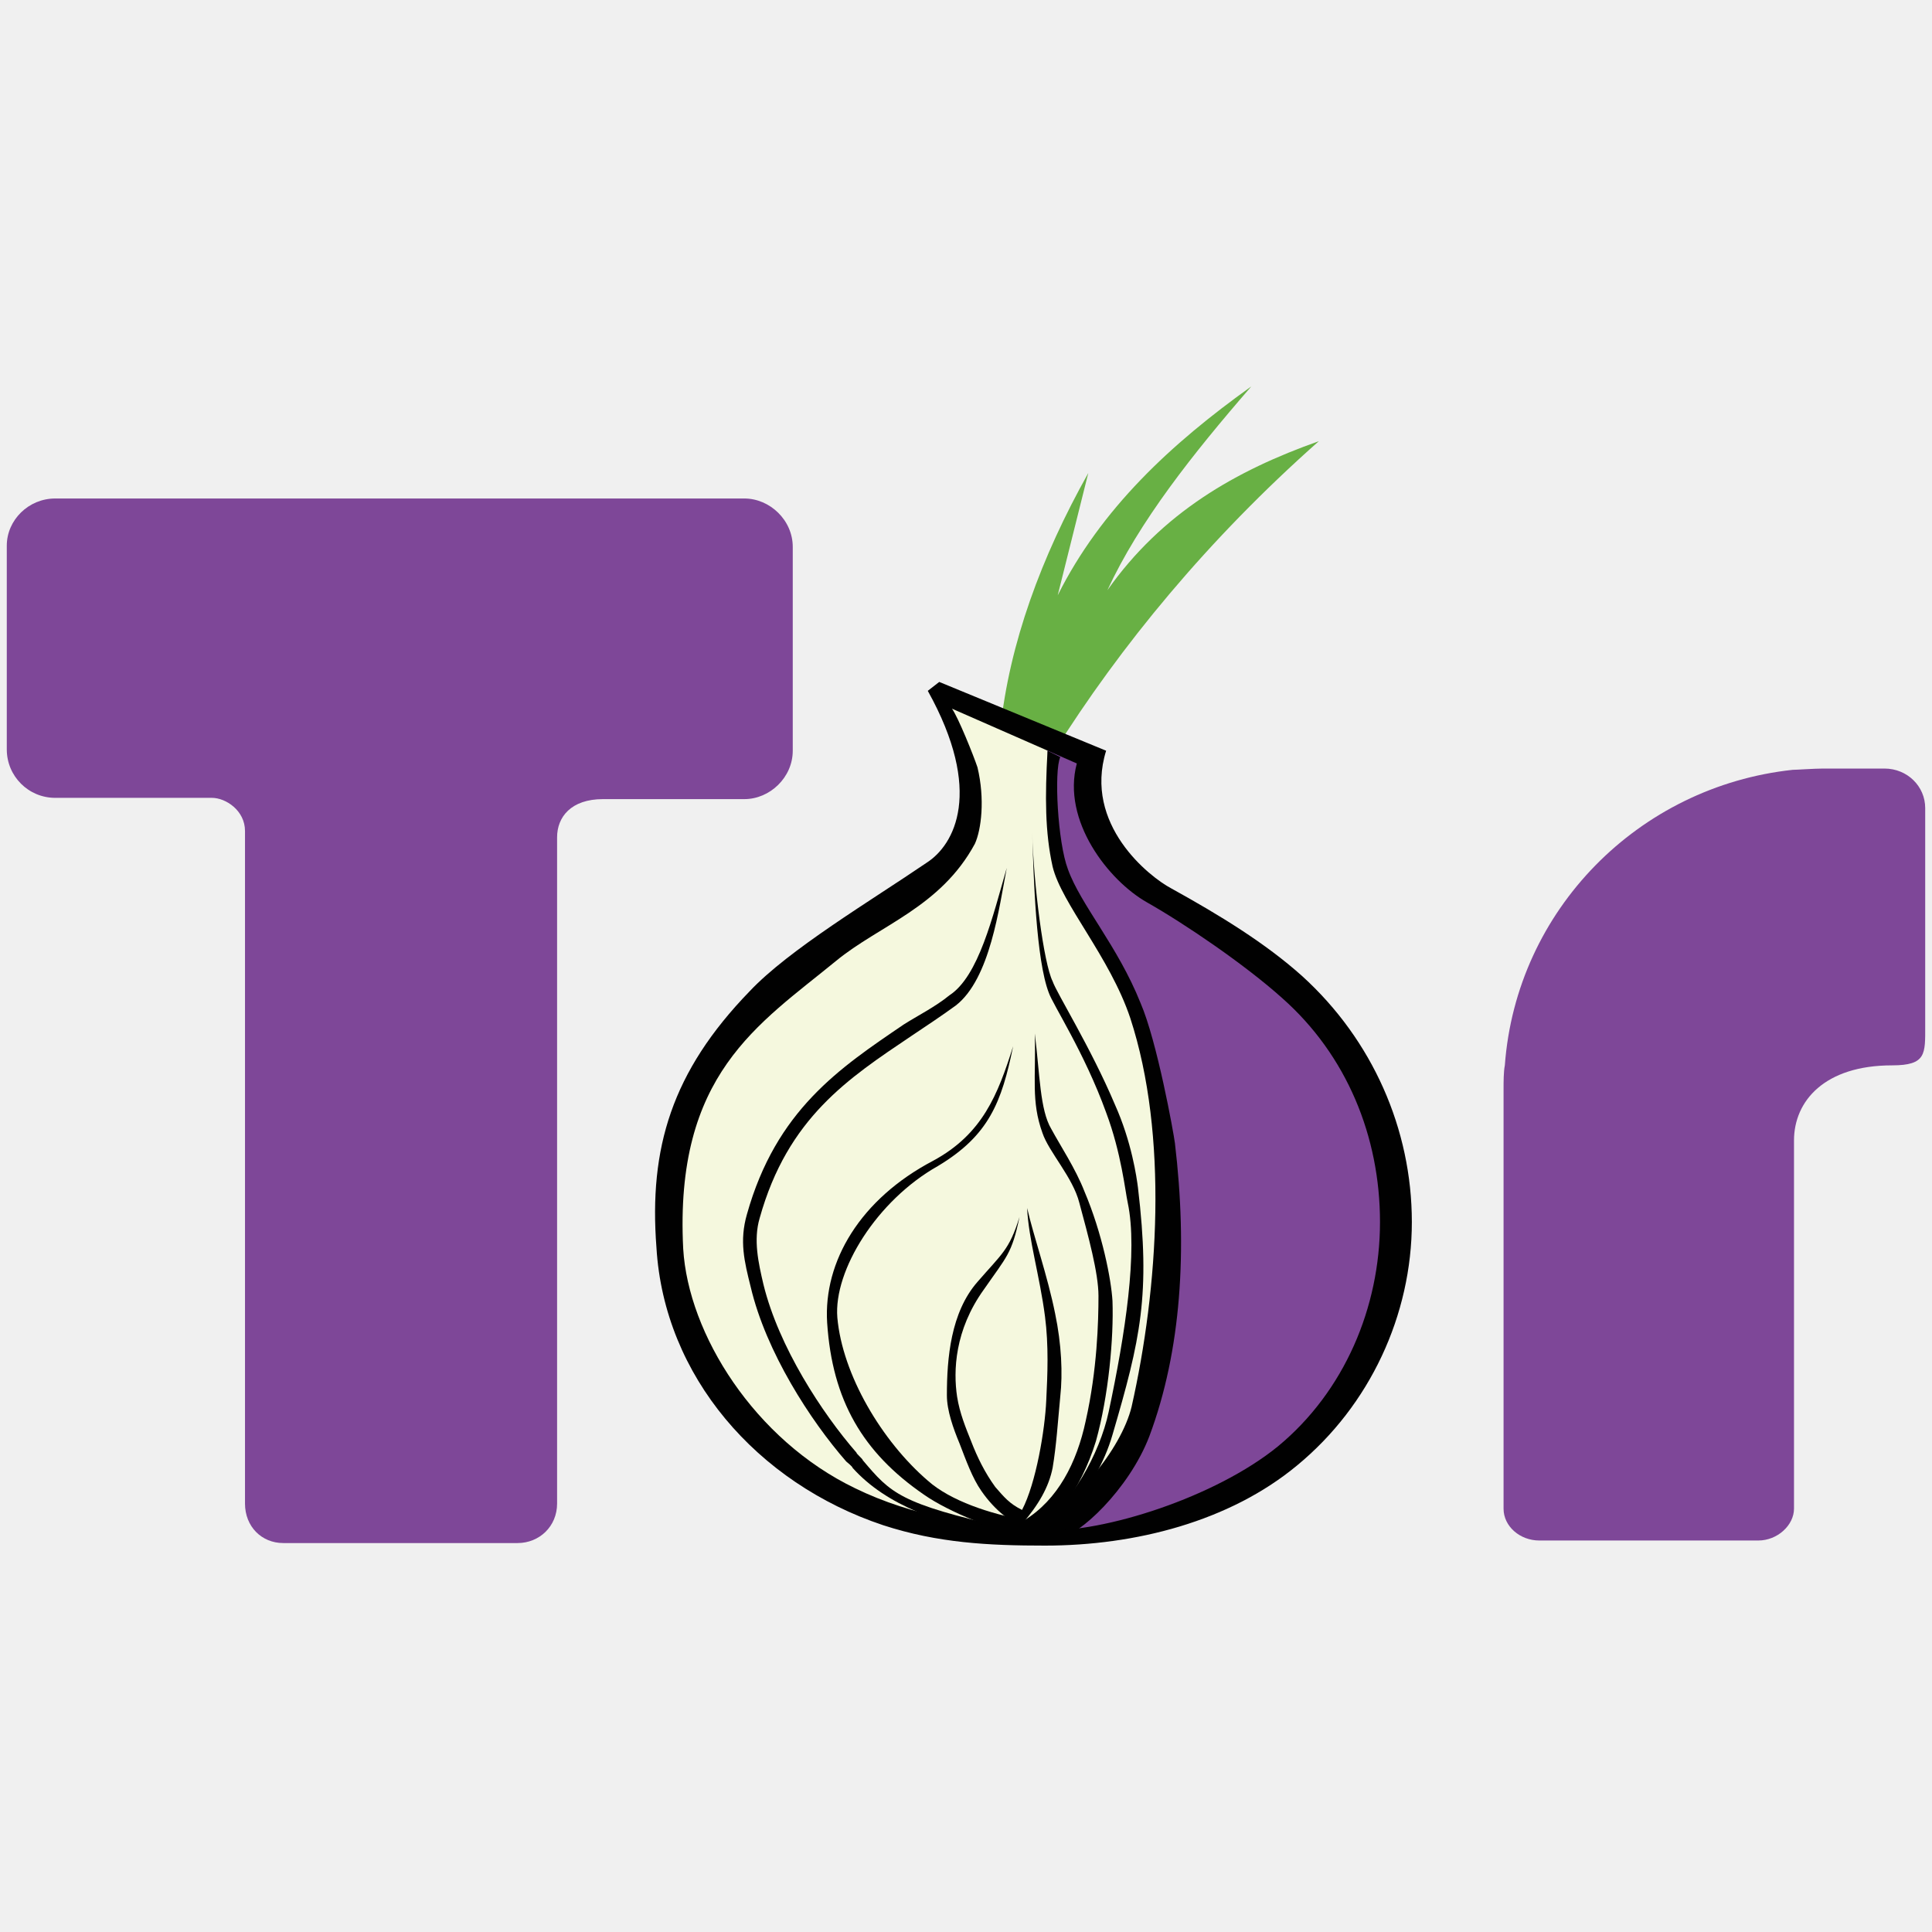
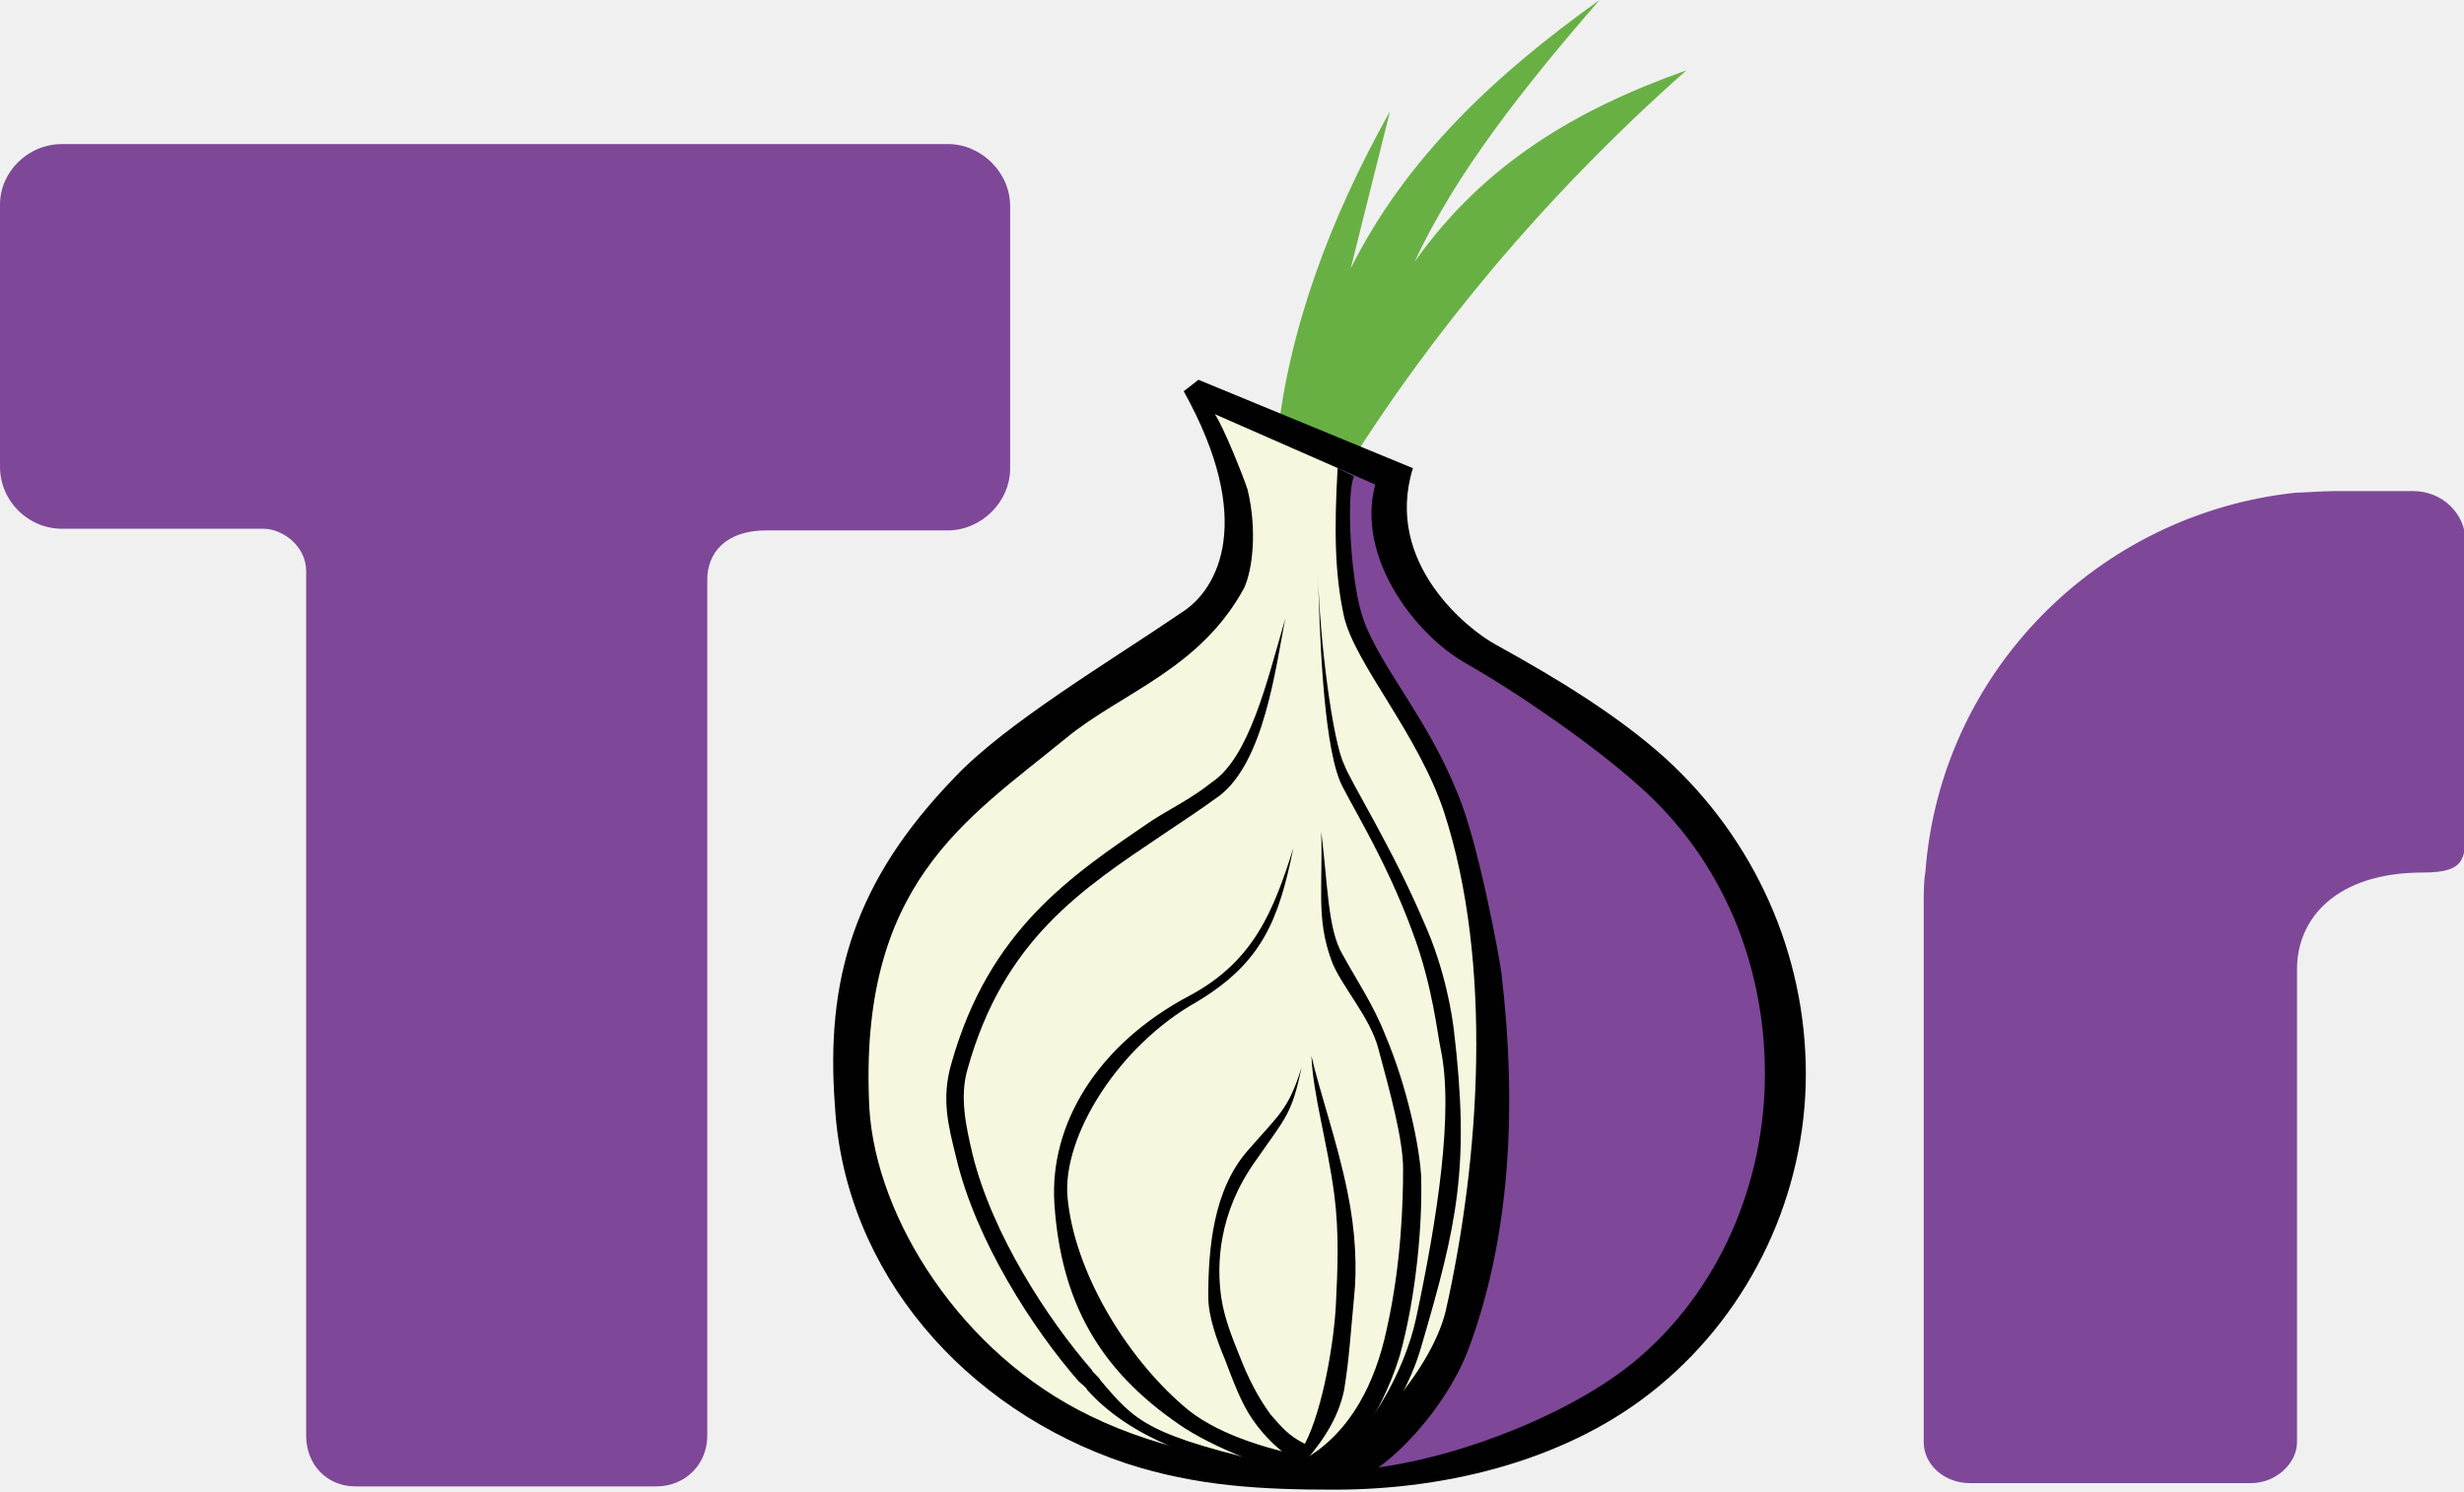
- <svg xmlns="http://www.w3.org/2000/svg" version="1.1" id="Layer_1" x="0px" y="0px" viewBox="0 0 500 500" style="enable-background:new 0 0 500 500;" xml:space="preserve">
-   <defs id="defs22" />
-   <style type="text/css" id="style2">
- 	.st0{fill:#121726;}
- 	.st1{fill:url(#SVGID_1_);}
- 	.st2{fill:#FFFFFF;}
- </style>
-   <g id="g335" transform="matrix(3.296711,0,0,3.296711,1.75684,99.99925)">
-     <g id="g41">
-       <g id="g35">
-         <g id="layer3_22_" transform="translate(-92,-63.99977)">
-           <g id="layer5_22_">
-             <g id="path2554_38_">
-               <path fill="#68b044" d="m 176.9,70.8 -2.4,9.6 c 3.4,-6.8 8.9,-11.9 15.2,-16.4 -4.6,5.3 -8.8,10.6 -11.3,16 4.3,-6.1 10.1,-9.4 16.6,-11.7 -8.7,7.7 -15.6,16.1 -20.8,24.4 L 170,90.9 c 0.7,-6.7 3.2,-13.5 6.9,-20.1 z" id="path2" />
-             </g>
-             <g id="path2534_13_">
-               <path fill="#f5f8de" d="m 165.8,89.1 7.9,3.3 c 0,2 -0.2,8.2 1.1,10 13.2,17 11,51.2 -2.7,52 -20.8,0 -28.8,-14.1 -28.8,-27.1 0,-11.9 14.2,-19.7 22.7,-26.7 2.3,-1.9 1.9,-6.1 -0.2,-11.5 z" id="path5" />
-             </g>
-             <g id="path2536_23_">
-               <path fill="#7e4798" d="m 173.7,92.3 2.9,1.5 c -0.3,1.9 0.1,6.1 2,7.1 8.4,5.2 16.2,10.8 19.3,16.5 11,19.9 -7.7,38.4 -24,36.6 8.8,-6.5 11.4,-19.9 8.1,-34.6 -1.3,-5.7 -3.4,-10.9 -7.1,-16.8 -1.6,-2.7 -1,-6.3 -1.2,-10.3 z" id="path8" />
-             </g>
+ <svg xmlns="http://www.w3.org/2000/svg" version="1.1" id="Layer_1" x="0px" y="0px" viewBox="0 0 150.5 91.1" enable-background="new 0 0 150.5 91.1" xml:space="preserve">
+   <g>
+     <g>
+       <g id="layer3_22_" transform="translate(-92,-63.99977)">
+         <g id="layer5_22_">
+           <g id="path2554_38_">
+             <path fill="#68B044" d="M176.9,70.8l-2.4,9.6c3.4-6.8,8.9-11.9,15.2-16.4c-4.6,5.3-8.8,10.6-11.3,16       c4.3-6.1,10.1-9.4,16.6-11.7c-8.7,7.7-15.6,16.1-20.8,24.4l-4.2-1.8C170.7,84.2,173.2,77.4,176.9,70.8L176.9,70.8z" />
          </g>
-           <g id="layer4_22_">
-             <g id="path2540_23_">
-               <path fill="#010101" d="m 170.5,101.8 c -0.6,3.1 -1.3,8.7 -4,10.8 -1.1,0.8 -2.3,1.6 -3.5,2.4 -4.9,3.3 -9.7,6.4 -11.9,14.3 -0.5,1.7 -0.1,3.5 0.3,5.2 1.2,4.9 4.6,10.1 7.3,13.2 0,0.1 0.5,0.5 0.5,0.6 2.2,2.6 2.9,3.4 11.3,5.3 l -0.2,0.9 c -5.1,-1.3 -9.2,-2.6 -11.9,-5.6 0,-0.1 -0.5,-0.5 -0.5,-0.5 -2.8,-3.2 -6.3,-8.6 -7.5,-13.7 -0.5,-2 -0.9,-3.6 -0.3,-5.7 2.3,-8.2 7.3,-11.5 12.3,-14.9 1.1,-0.7 2.5,-1.4 3.6,-2.3 2.3,-1.5 3.4,-6.2 4.5,-10 z" id="path12" />
-             </g>
-             <g id="path2542_23_">
-               <path fill="#010101" d="m 172.7,114.8 c 0.1,3.5 -0.3,5.3 0.6,7.8 0.5,1.5 2.4,3.5 2.9,5.5 0.7,2.6 1.5,5.5 1.5,7.3 0,2 -0.1,5.8 -1,9.8 -0.7,3.3 -2.2,6.2 -4.8,7.8 -2.7,-0.5 -5.8,-1.5 -7.6,-3.1 -3.6,-3.1 -6.7,-8.3 -7.1,-12.8 -0.3,-3.7 3.1,-9.2 7.9,-11.9 4,-2.4 5,-5 5.9,-9.4 -1.2,3.8 -2.4,6.9 -6.3,9 -5.7,3 -8.6,7.9 -8.3,12.7 0.4,6.1 2.8,10.2 7.6,13.5 2,1.4 5.8,2.9 8.2,3.3 V 154 c 1.8,-0.3 4.1,-3.3 5.3,-7.2 1,-3.6 1.4,-8.1 1.3,-11 -0.1,-1.7 -0.8,-5.3 -2.2,-8.6 -0.7,-1.8 -1.9,-3.6 -2.6,-4.9 -0.9,-1.5 -0.9,-4.3 -1.3,-7.5 z" id="path15" />
-             </g>
-             <g id="path2544_23_">
-               <path fill="#010101" d="m 172.1,128.5 c 0.1,2.4 1,5.4 1.4,8.5 0.3,2.3 0.2,4.6 0.1,6.6 -0.1,2.3 -0.8,6.5 -1.9,8.6 -1,-0.5 -1.4,-1 -2.1,-1.8 -0.8,-1.1 -1.4,-2.3 -1.9,-3.6 -0.4,-1 -0.9,-2.2 -1.1,-3.5 -0.3,-2 -0.2,-5.2 2.1,-8.4 1.8,-2.6 2.2,-2.8 2.8,-5.7 -0.8,2.6 -1.4,2.9 -3.3,5.1 -2.1,2.4 -2.4,6 -2.4,8.9 0,1.2 0.5,2.6 1,3.8 0.5,1.3 1,2.7 1.7,3.7 1.1,1.6 2.5,2.6 3.2,2.7 0,0 0,0 0,0 0,0 0,0 0,0 v -0.1 c 1.3,-1.5 2.1,-2.9 2.4,-4.4 0.3,-1.8 0.4,-3.5 0.6,-5.6 0.2,-1.8 0.1,-4.1 -0.4,-6.5 -0.6,-3 -1.7,-6.1 -2.2,-8.3 z" id="path18" />
-             </g>
-             <g id="path2550_23_">
-               <path fill="#010101" d="m 172.5,99 c 0.1,3.5 0.3,10 1.3,12.6 0.3,0.9 2.8,4.7 4.5,9.4 1.2,3.2 1.5,6.2 1.7,7.1 0.8,3.8 -0.2,10.3 -1.5,16.4 -0.7,3.3 -3,7.4 -5.6,9 l -0.5,0.9 c 1.5,-0.1 5.1,-3.6 6.4,-8.1 2.2,-7.5 3,-11 2,-19.4 -0.1,-0.8 -0.5,-3.6 -1.8,-6.5 -1.9,-4.5 -4.6,-8.8 -4.9,-9.7 -0.7,-1.4 -1.5,-7.6 -1.6,-11.7 z" id="path21" />
-             </g>
-             <g id="path2552_23_">
-               <path fill="#010101" d="m 173.7,92.6 c -0.2,3.6 -0.2,6.4 0.4,9.1 0.7,2.9 4.5,7.1 6.1,11.9 3,9.2 2.2,21.2 0.1,30.5 -0.8,3.3 -4.6,8.1 -8.5,9.6 l 2.8,0.7 c 1.5,-0.1 5.5,-3.8 7.1,-8 2.5,-6.7 3,-14.6 2,-23 -0.1,-0.8 -1.4,-8 -2.7,-11 -1.8,-4.5 -4.7,-7.7 -5.7,-10.5 -0.8,-2.1 -1.1,-7.7 -0.6,-8.8 z" id="path24" />
-             </g>
+           <g id="path2534_13_">
+             <path fill="#F5F8DE" d="M165.8,89.1l7.9,3.3c0,2-0.2,8.2,1.1,10c13.2,17,11,51.2-2.7,52c-20.8,0-28.8-14.1-28.8-27.1       c0-11.9,14.2-19.7,22.7-26.7C168.3,98.7,167.9,94.5,165.8,89.1L165.8,89.1z" />
+           </g>
+           <g id="path2536_23_">
+             <path fill="#7E4798" d="M173.7,92.3l2.9,1.5c-0.3,1.9,0.1,6.1,2,7.1c8.4,5.2,16.2,10.8,19.3,16.5c11,19.9-7.7,38.4-24,36.6       c8.8-6.5,11.4-19.9,8.1-34.6c-1.3-5.7-3.4-10.9-7.1-16.8C173.3,99.9,173.9,96.3,173.7,92.3L173.7,92.3z" />
          </g>
        </g>
-         <g id="path2528_18_">
-           <path fill="#7e4798" d="m 3.8,8.8 h 54.1 c 2,0 3.8,1.7 3.8,3.8 v 16 c 0,2.1 -1.8,3.8 -3.8,3.8 H 46.8 c -2.5,0 -3.6,1.4 -3.6,3 v 52.3 c 0,1.8 -1.4,3.1 -3.1,3.1 H 21.7 c -1.7,0 -3,-1.3 -3,-3.1 V 34.9 c 0,-1.6 -1.5,-2.6 -2.6,-2.6 H 3.8 C 1.7,32.3 0,30.6 0,28.5 v -16 c 0,-2 1.7,-3.7 3.8,-3.7 z" id="path29" />
-         </g>
-         <g id="path2532_18_">
-           <path fill="#7e4798" d="m 142.6,30 h 4.8 c 1.8,0 3.2,1.4 3.2,3.1 v 17.1 c 0,2.2 0.1,3.1 -2.6,3.1 -5.3,0 -7.7,2.8 -7.7,5.9 v 28.9 c 0,1.3 -1.3,2.5 -2.8,2.5 h -17.2 c -1.5,0 -2.8,-1.1 -2.8,-2.5 V 55.2 c 0,-0.6 0,-1.4 0.1,-1.9 0.9,-12.2 10.5,-21.9 22.6,-23.2 0.3,0 1.7,-0.1 2.4,-0.1 z" id="path32" />
+         <g id="layer4_22_">
+           <g id="path2540_23_">
+             <path fill="#010101" d="M170.5,101.8c-0.6,3.1-1.3,8.7-4,10.8c-1.1,0.8-2.3,1.6-3.5,2.4c-4.9,3.3-9.7,6.4-11.9,14.3       c-0.5,1.7-0.1,3.5,0.3,5.2c1.2,4.9,4.6,10.1,7.3,13.2c0,0.1,0.5,0.5,0.5,0.6c2.2,2.6,2.9,3.4,11.3,5.3l-0.2,0.9       c-5.1-1.3-9.2-2.6-11.9-5.6c0-0.1-0.5-0.5-0.5-0.5c-2.8-3.2-6.3-8.6-7.5-13.7c-0.5-2-0.9-3.6-0.3-5.7       c2.3-8.2,7.3-11.5,12.3-14.9c1.1-0.7,2.5-1.4,3.6-2.3C168.3,110.3,169.4,105.6,170.5,101.8L170.5,101.8z" />
+           </g>
+           <g id="path2542_23_">
+             <path fill="#010101" d="M172.7,114.8c0.1,3.5-0.3,5.3,0.6,7.8c0.5,1.5,2.4,3.5,2.9,5.5c0.7,2.6,1.5,5.5,1.5,7.3       c0,2-0.1,5.8-1,9.8c-0.7,3.3-2.2,6.2-4.8,7.8c-2.7-0.5-5.8-1.5-7.6-3.1c-3.6-3.1-6.7-8.3-7.1-12.8c-0.3-3.7,3.1-9.2,7.9-11.9       c4-2.4,5-5,5.9-9.4c-1.2,3.8-2.4,6.9-6.3,9c-5.7,3-8.6,7.9-8.3,12.7c0.4,6.1,2.8,10.2,7.6,13.5c2,1.4,5.8,2.9,8.2,3.3v-0.3       c1.8-0.3,4.1-3.3,5.3-7.2c1-3.6,1.4-8.1,1.3-11c-0.1-1.7-0.8-5.3-2.2-8.6c-0.7-1.8-1.9-3.6-2.6-4.9       C173.1,120.8,173.1,118,172.7,114.8z" />
+           </g>
+           <g id="path2544_23_">
+             <path fill="#010101" d="M172.1,128.5c0.1,2.4,1,5.4,1.4,8.5c0.3,2.3,0.2,4.6,0.1,6.6c-0.1,2.3-0.8,6.5-1.9,8.6       c-1-0.5-1.4-1-2.1-1.8c-0.8-1.1-1.4-2.3-1.9-3.6c-0.4-1-0.9-2.2-1.1-3.5c-0.3-2-0.2-5.2,2.1-8.4c1.8-2.6,2.2-2.8,2.8-5.7       c-0.8,2.6-1.4,2.9-3.3,5.1c-2.1,2.4-2.4,6-2.4,8.9c0,1.2,0.5,2.6,1,3.8c0.5,1.3,1,2.7,1.7,3.7c1.1,1.6,2.5,2.6,3.2,2.7       c0,0,0,0,0,0c0,0,0,0,0,0v-0.1c1.3-1.5,2.1-2.9,2.4-4.4c0.3-1.8,0.4-3.5,0.6-5.6c0.2-1.8,0.1-4.1-0.4-6.5       C173.7,133.8,172.6,130.7,172.1,128.5L172.1,128.5z" />
+           </g>
+           <g id="path2550_23_">
+             <path fill="#010101" d="M172.5,99c0.1,3.5,0.3,10,1.3,12.6c0.3,0.9,2.8,4.7,4.5,9.4c1.2,3.2,1.5,6.2,1.7,7.1       c0.8,3.8-0.2,10.3-1.5,16.4c-0.7,3.3-3,7.4-5.6,9l-0.5,0.9c1.5-0.1,5.1-3.6,6.4-8.1c2.2-7.5,3-11,2-19.4       c-0.1-0.8-0.5-3.6-1.8-6.5c-1.9-4.5-4.6-8.8-4.9-9.7C173.4,109.3,172.6,103.1,172.5,99L172.5,99z" />
+           </g>
+           <g id="path2552_23_">
+             <path fill="#010101" d="M173.7,92.6c-0.2,3.6-0.2,6.4,0.4,9.1c0.7,2.9,4.5,7.1,6.1,11.9c3,9.2,2.2,21.2,0.1,30.5       c-0.8,3.3-4.6,8.1-8.5,9.6l2.8,0.7c1.5-0.1,5.5-3.8,7.1-8c2.5-6.7,3-14.6,2-23c-0.1-0.8-1.4-8-2.7-11       c-1.8-4.5-4.7-7.7-5.7-10.5c-0.8-2.1-1.1-7.7-0.6-8.8L173.7,92.6z" />
+           </g>
        </g>
      </g>
-       <g id="g39">
-         <path fill="#010101" d="m 101.7,46.3 c -2.9,-2.6 -6.5,-4.8 -10.3,-6.9 -1.7,-0.9 -6.9,-5 -5.1,-10.8 l -13.1,-5.4 -0.9,0.7 c 4.4,7.9 2.1,12.1 -0.1,13.5 -4.4,3 -10.8,6.8 -13.9,10.1 -6.1,6.3 -7.9,12.3 -7.3,20.1 0.6,10.1 7.9,18.5 17.8,21.8 4.3,1.4 8.3,1.6 12.7,1.6 7.1,0 14.5,-1.9 19.8,-6.3 5.7,-4.7 9,-11.8 9,-19.1 0,-7.3 -3.1,-14.3 -8.6,-19.3 z M 99.8,83.2 C 94.9,87.2 86.1,90 81.4,89.8 76.2,89.5 71.1,88.7 66.6,86.5 58.7,82.7 53.5,74.4 53.1,67.7 52.4,54 59,50.1 65.1,45.1 c 3.4,-2.8 8.2,-4.2 10.9,-9.2 0.5,-1.1 0.8,-3.5 0.2,-6 -0.3,-0.9 -1.5,-3.9 -2,-4.6 l 9.8,4.3 c -1.2,4.5 2.5,9.2 5.5,10.9 3,1.7 7.7,4.9 10.6,7.5 5.1,4.5 7.7,10.9 7.7,17.6 0,6.7 -2.8,13.3 -8,17.6 z" id="path37" />
+       <g id="path2528_18_">
+         <path fill="#7E4798" d="M3.8,8.8h54.1c2,0,3.8,1.7,3.8,3.8v16c0,2.1-1.8,3.8-3.8,3.8H46.8c-2.5,0-3.6,1.4-3.6,3v52.3     c0,1.8-1.4,3.1-3.1,3.1H21.7c-1.7,0-3-1.3-3-3.1V34.9c0-1.6-1.5-2.6-2.6-2.6H3.8c-2.1,0-3.8-1.7-3.8-3.8v-16     C0,10.5,1.7,8.8,3.8,8.8z" />
      </g>
+       <g id="path2532_18_">
+         <path fill="#7E4798" d="M142.6,30h4.8c1.8,0,3.2,1.4,3.2,3.1v17.1c0,2.2,0.1,3.1-2.6,3.1c-5.3,0-7.7,2.8-7.7,5.9v28.9     c0,1.3-1.3,2.5-2.8,2.5h-17.2c-1.5,0-2.8-1.1-2.8-2.5V55.2c0-0.6,0-1.4,0.1-1.9c0.9-12.2,10.5-21.9,22.6-23.2     C140.5,30.1,141.9,30,142.6,30L142.6,30z" />
+       </g>
+     </g>
+     <g>
+       <path fill="#010101" d="M101.7,46.3c-2.9-2.6-6.5-4.8-10.3-6.9c-1.7-0.9-6.9-5-5.1-10.8l-13.1-5.4l-0.9,0.7    c4.4,7.9,2.1,12.1-0.1,13.5c-4.4,3-10.8,6.8-13.9,10.1c-6.1,6.3-7.9,12.3-7.3,20.1c0.6,10.1,7.9,18.5,17.8,21.8    c4.3,1.4,8.3,1.6,12.7,1.6c7.1,0,14.5-1.9,19.8-6.3c5.7-4.7,9-11.8,9-19.1C110.3,58.3,107.2,51.3,101.7,46.3z M99.8,83.2    c-4.9,4-13.7,6.8-18.4,6.6c-5.2-0.3-10.3-1.1-14.8-3.3c-7.9-3.8-13.1-12.1-13.5-18.8C52.4,54,59,50.1,65.1,45.1    c3.4-2.8,8.2-4.2,10.9-9.2c0.5-1.1,0.8-3.5,0.2-6c-0.3-0.9-1.5-3.9-2-4.6l9.8,4.3c-1.2,4.5,2.5,9.2,5.5,10.9    c3,1.7,7.7,4.9,10.6,7.5c5.1,4.5,7.7,10.9,7.7,17.6C107.8,72.3,105,78.9,99.8,83.2z" />
    </g>
  </g>
</svg>
